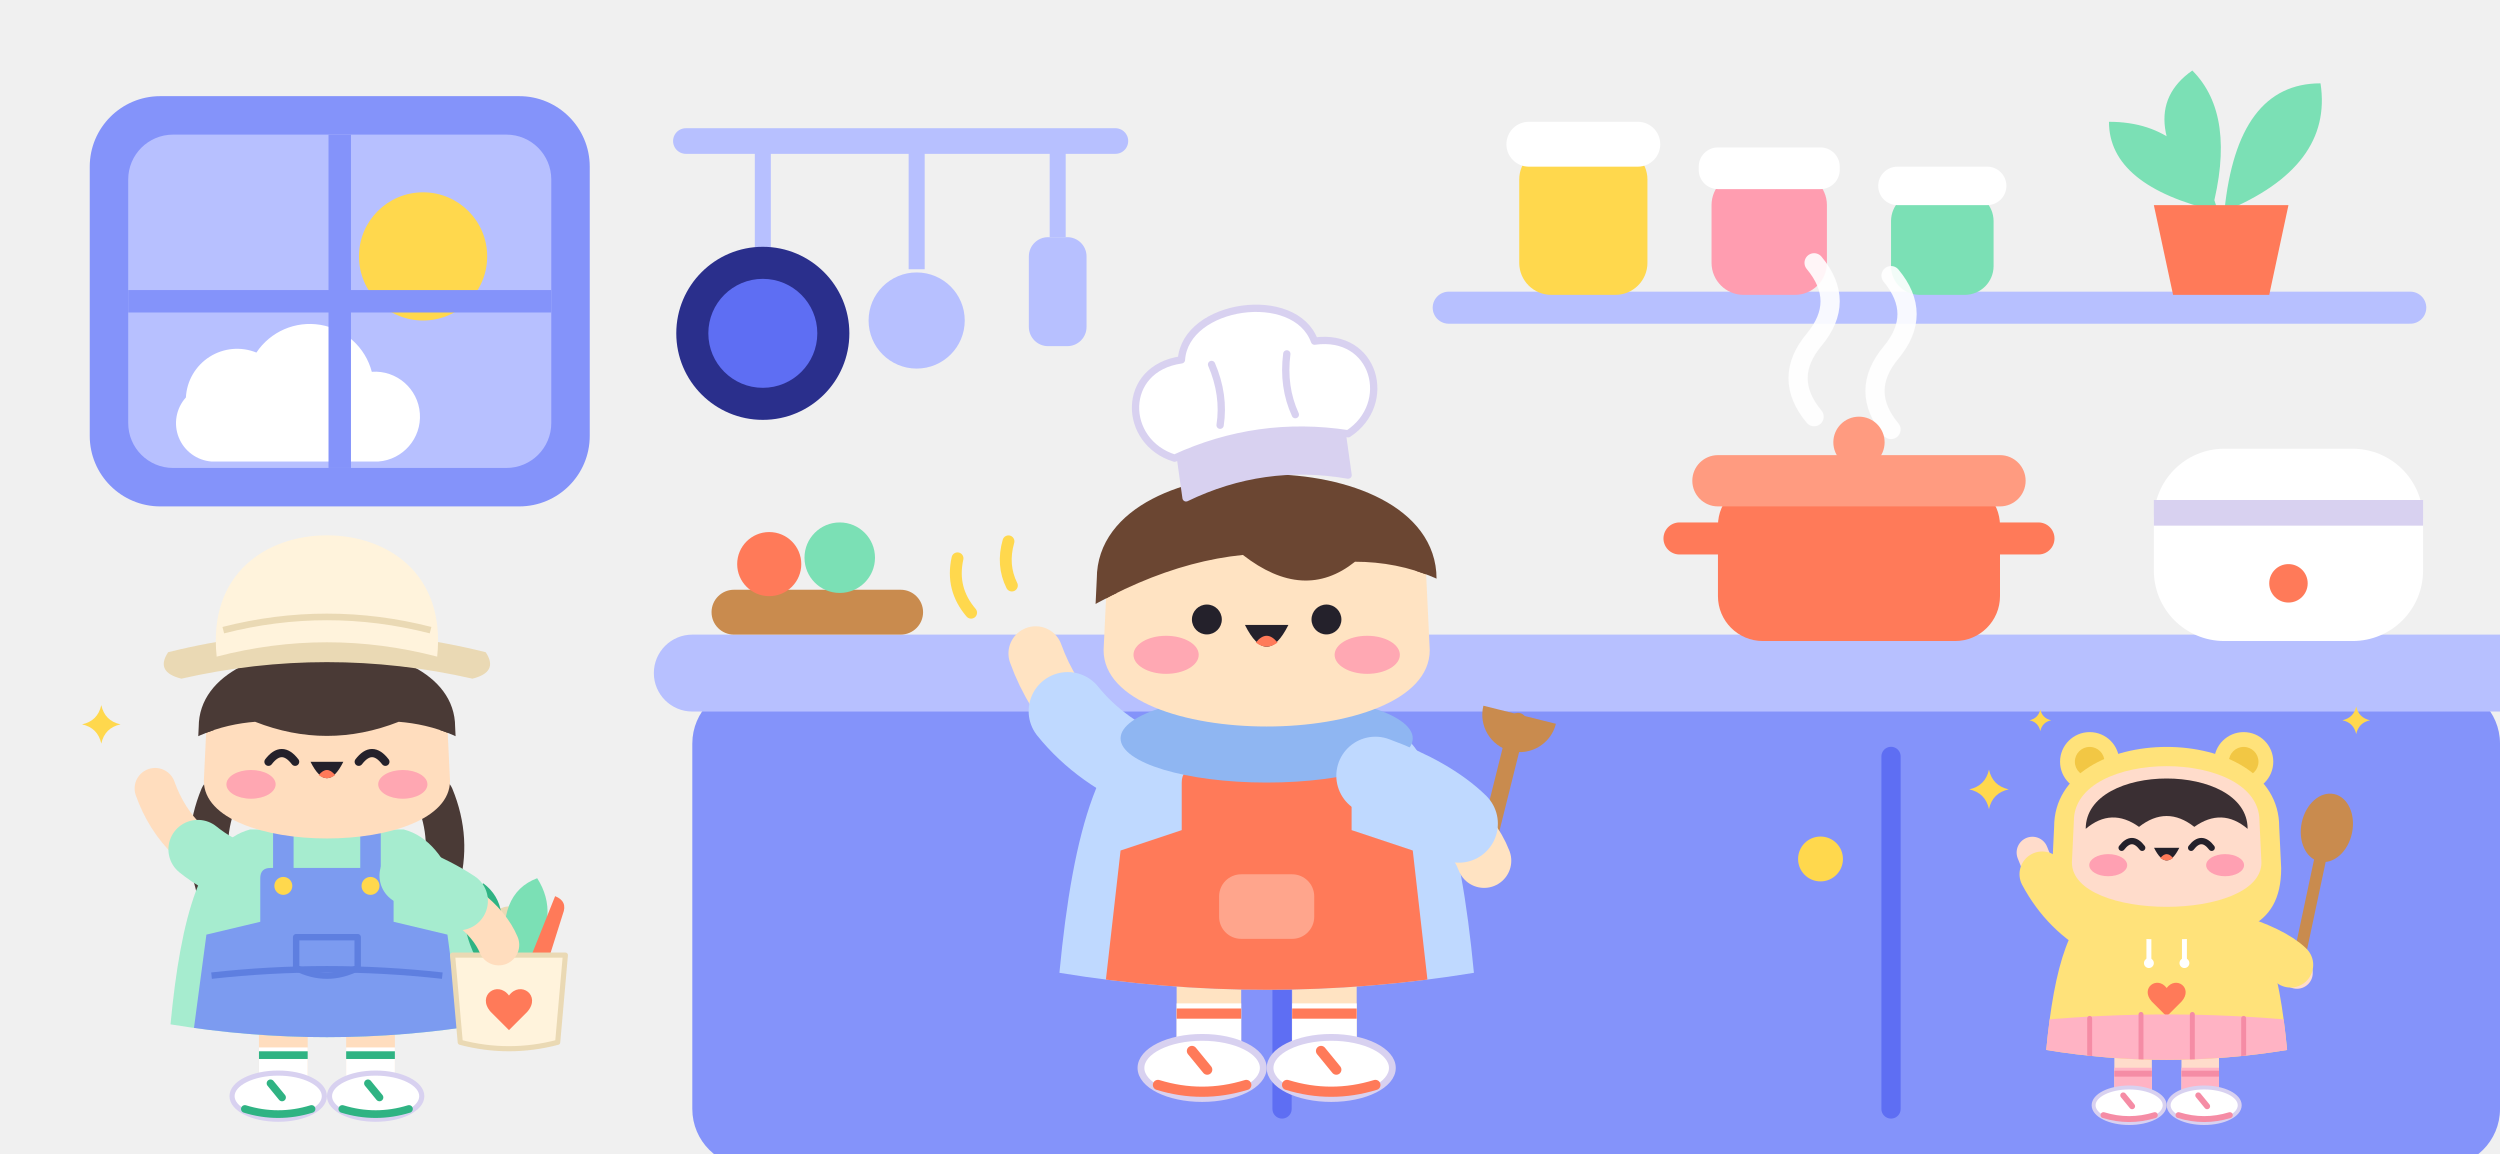
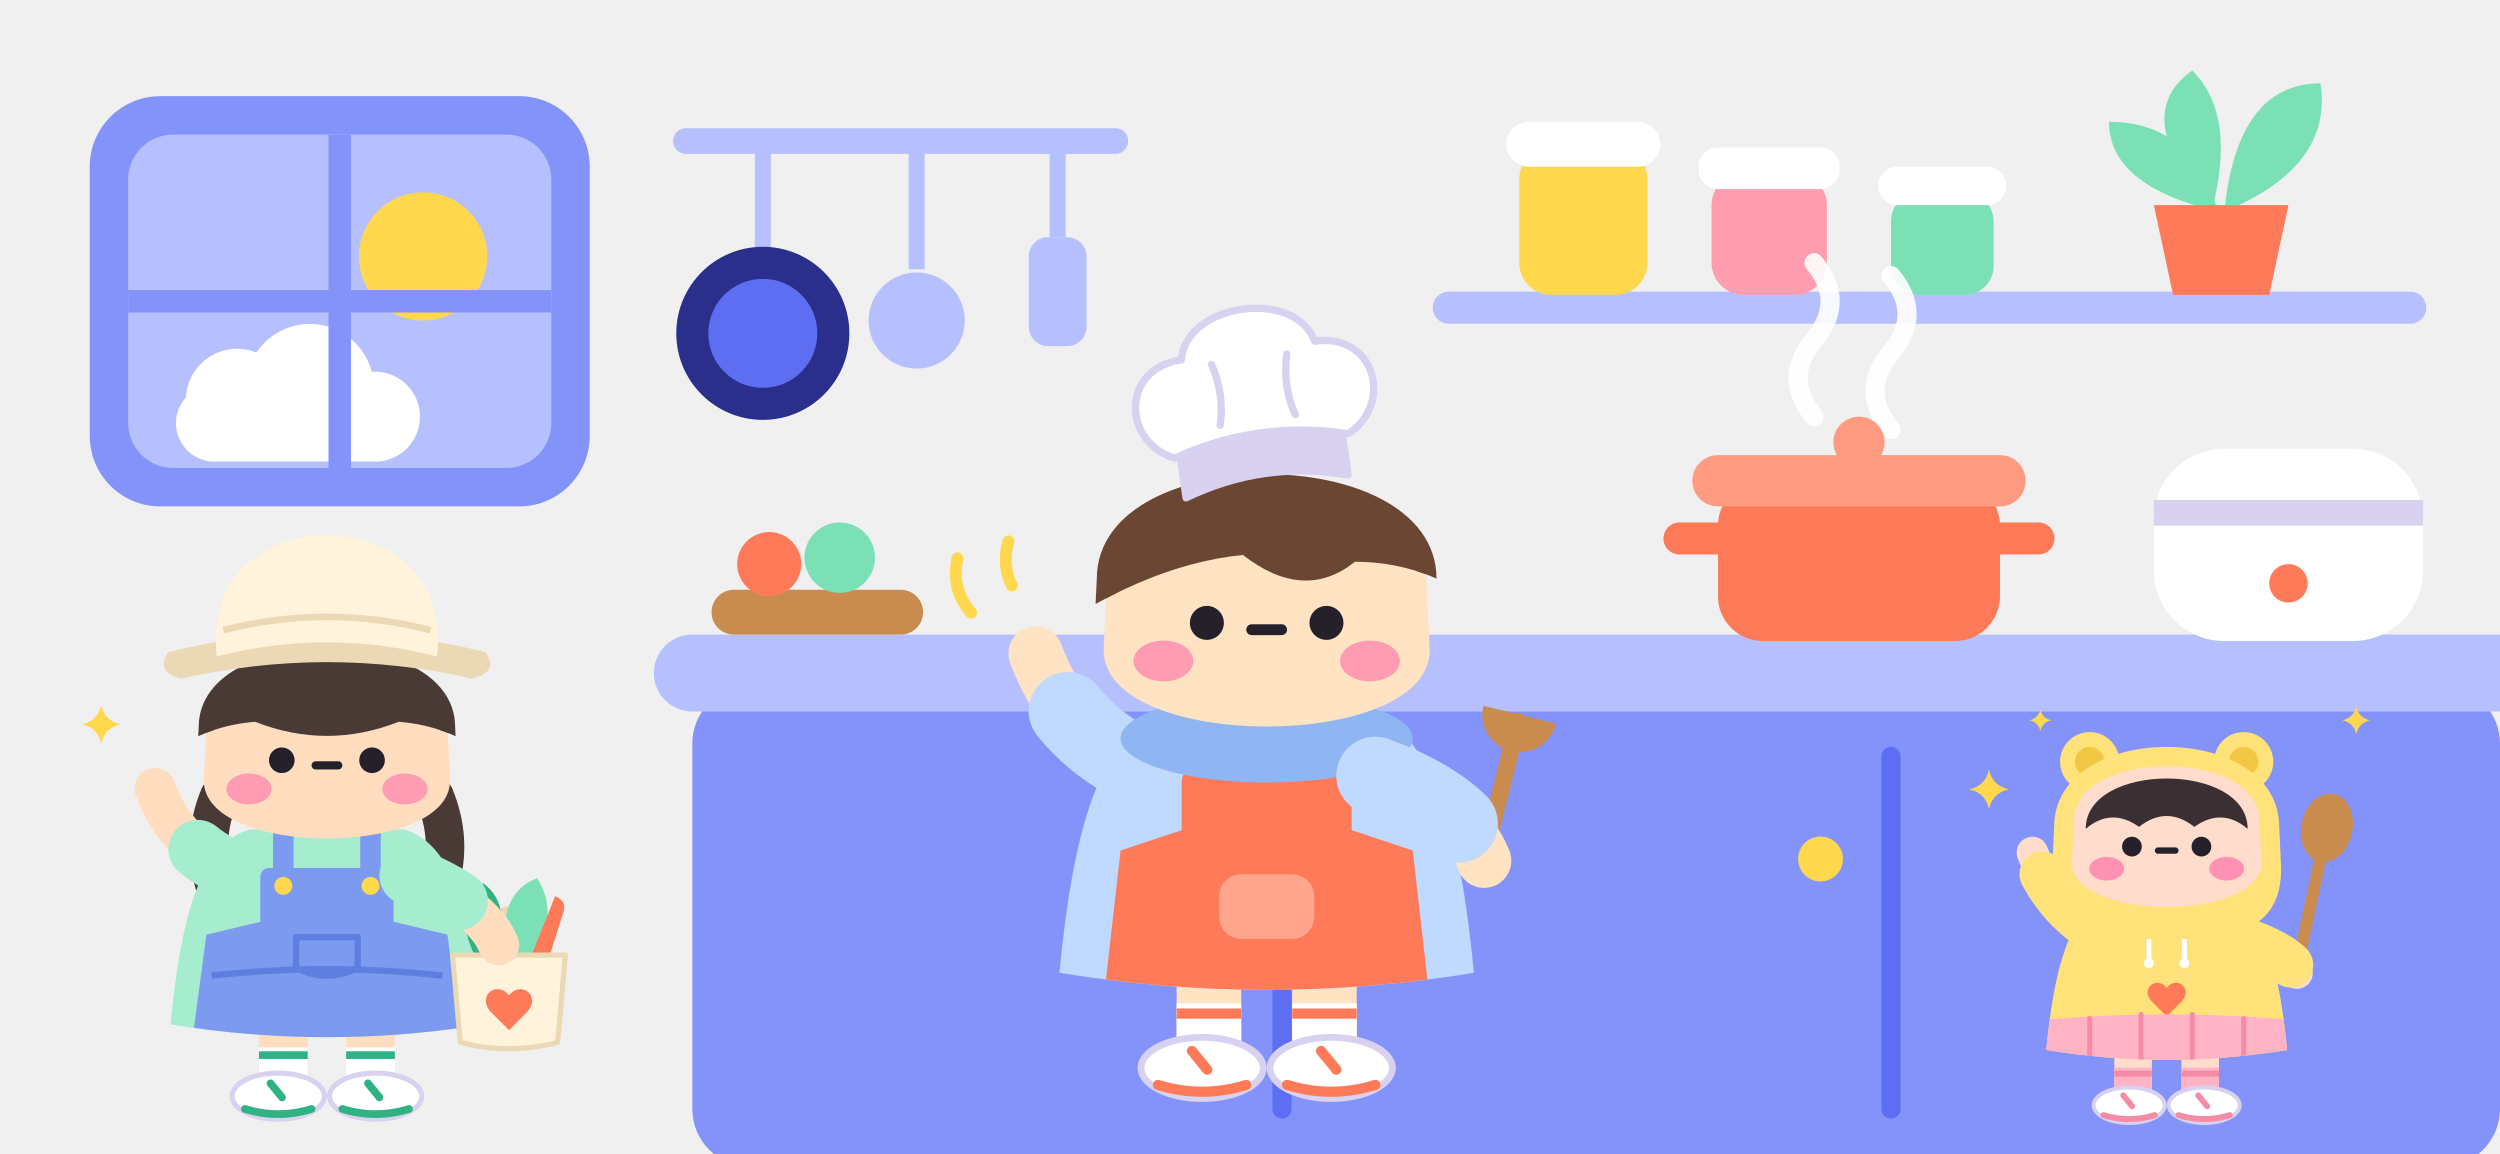
<svg xmlns="http://www.w3.org/2000/svg" viewBox="0 0 780 360" width="780" height="360">
  <rect x="28" y="30" width="156" height="128" rx="22" fill="#8493FA" />
  <rect x="40" y="42" width="132" height="104" rx="14" fill="#B7C0FF" />
  <circle cx="132" cy="80" r="20" fill="#FFD84D" />
  <path d="M58 124 a16 16 0 0 1 22 -14 a20 20 0 0 1 36 6 a14 14 0 0 1 2 28 h-52 a12 12 0 0 1 -8 -20 z" fill="#FFFFFF" />
  <path d="M106 42 v104 M40 94 h132" stroke="#8493FA" stroke-width="7" />
  <path d="M214 44 h134" stroke="#B7C0FF" stroke-width="8" stroke-linecap="round" />
  <path d="M238 44 v34 M286 44 v40 M330 44 v30" stroke="#B7C0FF" stroke-width="5" />
  <circle cx="238" cy="104" r="27" fill="#2A2F8C" />
  <circle cx="238" cy="104" r="17" fill="#5E6EF3" />
  <circle cx="286" cy="100" r="15" fill="#B7C0FF" />
  <rect x="321" y="74" width="18" height="34" rx="6" fill="#B7C0FF" />
  <path d="M452 96 h300" stroke="#B7C0FF" stroke-width="10" stroke-linecap="round" />
  <rect x="474" y="46" width="40" height="46" rx="10" fill="#FFD84D" />
  <rect x="470" y="38" width="48" height="14" rx="7" fill="#FFFFFF" />
  <rect x="534" y="54" width="36" height="38" rx="10" fill="#FF9DB0" />
  <rect x="530" y="46" width="44" height="13" rx="6" fill="#FFFFFF" />
  <rect x="590" y="60" width="32" height="32" rx="9" fill="#7BE0B5" />
  <rect x="586" y="52" width="40" height="12" rx="6" fill="#FFFFFF" />
  <path d="M690 66 q-26 -30 -6 -44 q14 14 6 44 z M694 66 q4 -40 30 -40 q4 26 -30 40 z M692 66 q-34 -8 -34 -28 q26 0 34 28 z" fill="#7BE0B5" />
  <path d="M672 64 h42 l-6 28 h-30 z" fill="#FF7A59" />
  <rect x="216" y="214" width="564" height="150" rx="18" fill="#8493FA" />
  <rect x="204" y="198" width="590" height="24" rx="12" fill="#B7C0FF" />
  <path d="M400 236 v110 M590 236 v110" stroke="#5E6EF3" stroke-width="6" stroke-linecap="round" />
  <circle cx="378" cy="268" r="7" fill="#FFD84D" />
  <circle cx="568" cy="268" r="7" fill="#FFD84D" />
  <rect x="222" y="184" width="66" height="14" rx="7" fill="#C98B4E" />
  <circle cx="240" cy="176" r="10" fill="#FF7A59" />
  <circle cx="262" cy="174" r="11" fill="#7BE0B5" />
  <path d="M566 130 q-10 -12 0 -24 q10 -12 0 -24 M590 134 q-10 -12 0 -24 q10 -12 0 -24" stroke="#FFFFFF" stroke-width="6" stroke-linecap="round" fill="none" opacity="0.9" />
  <rect x="536" y="150" width="88" height="50" rx="14" fill="#FF7A59" />
  <rect x="528" y="142" width="104" height="16" rx="8" fill="#FF9B80" />
  <circle cx="580" cy="138" r="8" fill="#FF9B80" />
  <path d="M524 168 h12 M624 168 h12" stroke="#FF7A59" stroke-width="10" stroke-linecap="round" />
  <rect x="672" y="140" width="84" height="60" rx="22" fill="#FFFFFF" />
  <rect x="672" y="156" width="84" height="8" fill="#D8D1F0" />
  <circle cx="714" cy="182" r="6" fill="#FF7A59" />
  <g transform="translate(6 166) scale(0.4)">
    <path d="M156 206 q-14 34 -4 68 q6 24 -6 44" stroke="#4A3A36" stroke-width="30" stroke-linecap="round" fill="none" />
    <rect x="136" y="296" width="36" height="16" rx="8" fill="#FF7A59" />
    <path d="M324 206 q14 34 4 68 q-6 24 6 44" stroke="#4A3A36" stroke-width="30" stroke-linecap="round" fill="none" />
    <rect x="308" y="296" width="36" height="16" rx="8" fill="#FF7A59" />
    <path d="M206 372 V424 M274 372 V424" stroke="#FFDDBE" stroke-width="38" stroke-linecap="round" />
    <path d="M206 402 V426 M274 402 V426" stroke="#FFFFFF" stroke-width="38" stroke-linecap="butt" />
    <path d="M187 408 h38 M255 408 h38" stroke="#2FB383" stroke-width="6" />
    <ellipse cx="202" cy="440" rx="36" ry="18" fill="#FFFFFF" stroke="#D8D1F0" stroke-width="4" />
    <path d="M176 450 q26 8 52 0" stroke="#2FB383" stroke-width="6" stroke-linecap="round" fill="none" />
    <path d="M196 430 l9 11" stroke="#2FB383" stroke-width="6" stroke-linecap="round" />
    <ellipse cx="278" cy="440" rx="36" ry="18" fill="#FFFFFF" stroke="#D8D1F0" stroke-width="4" />
    <path d="M252 450 q26 8 52 0" stroke="#2FB383" stroke-width="6" stroke-linecap="round" fill="none" />
    <path d="M272 430 l9 11" stroke="#2FB383" stroke-width="6" stroke-linecap="round" />
    <path d="M176 268 Q123.0 248.0 106 200" stroke="#FFDDBE" stroke-width="32" stroke-linecap="round" fill="none" />
    <path d="M176 268 Q154.8 260.0 139.36 247.52" stroke="#A6ECCF" stroke-width="46" stroke-linecap="round" fill="none" />
    <clipPath id="c6">
      <path d="M180 232 C142 242 126 300 118 384 Q240 404 362 384 C354 300 338 242 300 232 Z" />
    </clipPath>
    <path d="M180 232 C142 242 126 300 118 384 Q240 404 362 384 C354 300 338 242 300 232 Z" fill="#A6ECCF" />
    <g clip-path="url(#c6)">
      <path d="M206 232 V270 M274 232 V270" stroke="#7C9BF0" stroke-width="16" stroke-linecap="round" />
      <path d="M196 262 H284 Q292 262 292 270 V304 L334 314 L346 404 H134 L146 314 L188 304 V270 Q188 262 196 262 Z" fill="#7C9BF0" />
      <circle cx="206" cy="276" r="7" fill="#FFD84D" />
      <circle cx="274" cy="276" r="7" fill="#FFD84D" />
      <path d="M216 316 H264 V340 Q240 352 216 340 Z" fill="none" stroke="#5E7FE0" stroke-width="5" stroke-linejoin="round" />
      <path d="M150 346 Q240 336 330 346" stroke="#5E7FE0" stroke-width="5" fill="none" />
    </g>
    <path d="M146 152 C146 78 334 78 334 152 L336 194 C336 254 144 254 144 194 Z" fill="#FFDDBE" />
    <clipPath id="htoey">
      <path d="M100 40 H380 V190 C356 160 322 150 296 148 Q240 170 184 148 C158 150 124 160 100 190 Z" />
    </clipPath>
    <path d="M146 152 C146 78 334 78 334 152 L336 194 C336 254 144 254 144 194 Z" fill="#4A3A36" stroke="#4A3A36" stroke-width="12" stroke-linejoin="round" clip-path="url(#htoey)" />
    <g transform="translate(240 92) scale(0.86) translate(-240 -130)">
      <path d="M96 132 Q240 96 384 132 Q396 150 372 156 Q240 126 108 156 Q84 150 96 132 Z" fill="#EAD9B4" />
      <path d="M140 136 C132 60 186 26 240 26 C294 26 348 60 340 136 Q240 110 140 136 Z" fill="#FFF3DC" />
      <path d="M146 112 Q240 88 334 112" stroke="#EAD9B4" stroke-width="6" fill="none" />
    </g>
-     <g transform="translate(240 176) scale(0.8) translate(-240 -262)">
-       <ellipse cx="166" cy="288" rx="24" ry="14" fill="#FF9DB0" opacity="0.85" />
-       <ellipse cx="314" cy="288" rx="24" ry="14" fill="#FF9DB0" opacity="0.85" />
-       <path d="M183 266 q13 -17 26 0 M271 266 q13 -17 26 0" stroke="#24212B" stroke-width="8" stroke-linecap="round" fill="none" />
-       <path d="M224 266 q16 32 32 0 z" fill="#24212B" />
-       <path d="M232 279 q8 6 16 0 q-8 -10 -16 0 z" fill="#FF7A59" />
+     <g transform="translate(240 178) scale(0.8) translate(-240 -262)">
+       <ellipse cx="164" cy="290" rx="22" ry="15" fill="#FF8FB1" opacity="0.85" />
+       <ellipse cx="316" cy="290" rx="22" ry="15" fill="#FF8FB1" opacity="0.85" />
+       <circle cx="196" cy="262" r="12.5" fill="#24212B" />
+       <circle cx="284" cy="262" r="12.5" fill="#24212B" />
+       <path d="M229 267 h22" stroke="#24212B" stroke-width="8" stroke-linecap="round" />
    </g>
    <path d="M358 326 q24 -60 48 0" stroke="#EAD9B4" stroke-width="8" fill="none" stroke-linecap="round" />
    <path d="M356 332 q-20 -42 6 -58 q24 18 8 58 z" fill="#2FB383" />
    <path d="M380 332 q-8 -50 24 -62 q18 28 -4 62 z" fill="#7BE0B5" />
    <path d="M398 334 l20 -50 q10 4 6 14 l-12 38 z" fill="#FF7A59" />
    <path d="M338 330 h88 l-6 68 q-38 10 -76 0 z" fill="#FFF3DC" stroke="#EAD9B4" stroke-width="4" stroke-linejoin="round" />
    <path transform="translate(382 366) scale(0.75)" d="M0 -6 c-12 -16 -34 0 -19 17 l19 19 l19 -19 c15 -17 -7 -33 -19 -17 z" fill="#FF7A59" />
    <path d="M304 268 Q361.0 291.0 374 322" stroke="#FFDDBE" stroke-width="32" stroke-linecap="round" fill="none" />
    <path d="M304 268 Q326.8 277.2 342.56 287.68" stroke="#A6ECCF" stroke-width="46" stroke-linecap="round" fill="none" />
    <path d="M64 135 q2.7 12.3 15 15 q-12.3 2.7 -15 15 q-2.7 -12.3 -15 -15 q12.3 -2.7 15 -15 z" fill="#FFD84D" />
  </g>
  <g transform="translate(268 100) scale(0.53)">
    <path d="M206 372 V424 M274 372 V424" stroke="#FFE3C2" stroke-width="38" stroke-linecap="round" />
    <path d="M206 402 V426 M274 402 V426" stroke="#FFFFFF" stroke-width="38" stroke-linecap="butt" />
    <path d="M187 408 h38 M255 408 h38" stroke="#FF7A59" stroke-width="6" />
    <ellipse cx="202" cy="440" rx="36" ry="18" fill="#FFFFFF" stroke="#D8D1F0" stroke-width="4" />
    <path d="M176 450 q26 8 52 0" stroke="#FF7A59" stroke-width="6" stroke-linecap="round" fill="none" />
    <path d="M196 430 l9 11" stroke="#FF7A59" stroke-width="6" stroke-linecap="round" />
    <ellipse cx="278" cy="440" rx="36" ry="18" fill="#FFFFFF" stroke="#D8D1F0" stroke-width="4" />
    <path d="M252 450 q26 8 52 0" stroke="#FF7A59" stroke-width="6" stroke-linecap="round" fill="none" />
    <path d="M272 430 l9 11" stroke="#FF7A59" stroke-width="6" stroke-linecap="round" />
    <path d="M176 268 Q122.0 246.0 104 196" stroke="#FFE3C2" stroke-width="32" stroke-linecap="round" fill="none" />
    <path d="M176 268 Q142.52 254.36 122.878 229.957" stroke="#BFD9FF" stroke-width="46" stroke-linecap="round" fill="none" />
    <clipPath id="c1">
      <path d="M180 232 C142 242 126 300 118 384 Q240 404 362 384 C354 300 338 242 300 232 Z" />
    </clipPath>
    <path d="M180 232 C142 242 126 300 118 384 Q240 404 362 384 C354 300 338 242 300 232 Z" fill="#BFD9FF" />
    <g clip-path="url(#c1)">
      <path d="M204 232 V268 M276 232 V268" stroke="#E9603F" stroke-width="9" stroke-linecap="round" />
      <path d="M198 264 H282 Q290 264 290 272 V300 L326 312 L336 400 H144 L154 312 L190 300 V272 Q190 264 198 264 Z" fill="#FF7A59" />
      <rect x="212" y="326" width="56" height="38" rx="13" fill="#FFA58C" />
    </g>
    <ellipse cx="240" cy="246" rx="86" ry="26" fill="#8FB6F2" />
    <path d="M146 152 C146 78 334 78 334 152 L336 194 C336 254 144 254 144 194 Z" fill="#FFE3C2" />
    <clipPath id="hchef">
      <path d="M100 40 H380 V182 C356 154 324 142 292 142 Q262 166 226 138 Q166 144 100 192 Z" />
    </clipPath>
    <path d="M146 152 C146 78 334 78 334 152 L336 194 C336 254 144 254 144 194 Z" fill="#6B4632" stroke="#6B4632" stroke-width="12" stroke-linejoin="round" clip-path="url(#hchef)" />
    <g transform="translate(240 96) rotate(-8) scale(0.86) translate(-240 -150)">
      <path d="M184 152 Q240 134 296 152 L296 122 Q240 106 184 122 Z" fill="#D8D1F0" stroke="#D8D1F0" stroke-width="5" stroke-linejoin="round" />
      <path d="M180 124 C146 108 152 58 194 58 C202 20 278 20 286 58 C328 58 334 108 300 124 Q240 106 180 124 Z" fill="#FFFFFF" stroke="#D8D1F0" stroke-width="5" stroke-linejoin="round" />
      <path d="M214 64 q6 22 0 42 M266 64 q-6 22 0 42" stroke="#D8D1F0" stroke-width="5" stroke-linecap="round" fill="none" />
    </g>
-     <g transform="translate(240 176) scale(0.8) translate(-240 -262)">
-       <ellipse cx="166" cy="288" rx="24" ry="14" fill="#FF9DB0" opacity="0.85" />
-       <ellipse cx="314" cy="288" rx="24" ry="14" fill="#FF9DB0" opacity="0.85" />
-       <circle cx="196" cy="262" r="11" fill="#24212B" />
-       <circle cx="284" cy="262" r="11" fill="#24212B" />
-       <path d="M224 266 q16 32 32 0 z" fill="#24212B" />
-       <path d="M232 279 q8 6 16 0 q-8 -10 -16 0 z" fill="#FF7A59" />
+     <g transform="translate(240 178) scale(0.8) translate(-240 -262)">
+       <ellipse cx="164" cy="290" rx="22" ry="15" fill="#FF8FB1" opacity="0.85" />
+       <ellipse cx="316" cy="290" rx="22" ry="15" fill="#FF8FB1" opacity="0.85" />
+       <circle cx="196" cy="262" r="12.5" fill="#24212B" />
+       <circle cx="284" cy="262" r="12.5" fill="#24212B" />
+       <path d="M229 267 h22" stroke="#24212B" stroke-width="8" stroke-linecap="round" />
    </g>
    <g transform="rotate(14 372 300)">
      <path d="M372 326 V234" stroke="#C98B4E" stroke-width="10" stroke-linecap="round" />
      <path d="M350 230 a22 22 0 0 0 44 0 z" fill="#C98B4E" />
    </g>
    <path d="M304 268 Q356.0 287.0 368 318" stroke="#FFE3C2" stroke-width="32" stroke-linecap="round" fill="none" />
    <path d="M304 268 Q336.24 279.78 353.104 296.173" stroke="#BFD9FF" stroke-width="46" stroke-linecap="round" fill="none" />
    <path d="M66 172 q-12 -14 -8 -32 M90 156 q-6 -12 -2 -26" stroke="#FFD84D" stroke-width="7" stroke-linecap="round" fill="none" />
  </g>
  <g transform="translate(592 190) scale(0.35)">
    <g transform="translate(240 460) scale(0.88) translate(-240 -460)">
      <path d="M206 372 V424 M274 372 V424" stroke="#FFDCCB" stroke-width="38" stroke-linecap="round" />
      <path d="M206 402 V426 M274 402 V426" stroke="#FFB3C4" stroke-width="38" stroke-linecap="butt" />
      <path d="M187 408 h38 M255 408 h38" stroke="#F58CA5" stroke-width="6" />
      <ellipse cx="202" cy="440" rx="36" ry="18" fill="#FFFFFF" stroke="#D8D1F0" stroke-width="4" />
      <path d="M176 450 q26 8 52 0" stroke="#F58CA5" stroke-width="6" stroke-linecap="round" fill="none" />
      <path d="M196 430 l9 11" stroke="#F58CA5" stroke-width="6" stroke-linecap="round" />
      <ellipse cx="278" cy="440" rx="36" ry="18" fill="#FFFFFF" stroke="#D8D1F0" stroke-width="4" />
      <path d="M252 450 q26 8 52 0" stroke="#F58CA5" stroke-width="6" stroke-linecap="round" fill="none" />
      <path d="M272 430 l9 11" stroke="#F58CA5" stroke-width="6" stroke-linecap="round" />
      <path d="M176 268 Q126.0 242.0 104 184" stroke="#FFDCCB" stroke-width="32" stroke-linecap="round" fill="none" />
      <path d="M176 268 Q136.0 247.2 113.92 205.92" stroke="#FFE27A" stroke-width="46" stroke-linecap="round" fill="none" />
      <clipPath id="c9">
        <path d="M180 232 C142 242 126 300 118 384 Q240 404 362 384 C354 300 338 242 300 232 Z" />
      </clipPath>
      <path d="M180 232 C142 242 126 300 118 384 Q240 404 362 384 C354 300 338 242 300 232 Z" fill="#FFE27A" />
      <g clip-path="url(#c9)">
        <path d="M222 262 v30 M258 262 v30" stroke="#FFFFFF" stroke-width="5" stroke-linecap="round" />
        <circle cx="222" cy="296" r="5" fill="#FFFFFF" />
        <circle cx="258" cy="296" r="5" fill="#FFFFFF" />
        <path transform="translate(240 326) scale(0.8)" d="M0 -6 c-12 -16 -34 0 -19 17 l19 19 l19 -19 c15 -17 -7 -33 -19 -17 z" fill="#FF7A59" />
        <path d="M110 354 Q240 342 370 354 V420 H110 Z" fill="#FFB3C4" />
        <path d="M162 352 V410 M214 348 V410 M266 348 V410 M318 352 V410" stroke="#F58CA5" stroke-width="5" stroke-linecap="round" />
      </g>
      <circle cx="162" cy="92" r="30" fill="#FFE27A" />
      <circle cx="318" cy="92" r="30" fill="#FFE27A" />
      <circle cx="162" cy="92" r="15" fill="#F2C744" />
      <circle cx="318" cy="92" r="15" fill="#F2C744" />
      <path d="M126 158 C126 50 354 50 354 158 L356 200 C356 262 310 272 240 272 C170 272 124 262 124 200 Z" fill="#FFE27A" />
      <path d="M146 152 C146 78 334 78 334 152 L336 194 C336 254 144 254 144 194 Z" fill="#FFDCCB" />
      <path d="M158 160 C158 92 322 92 322 160 Q296 138 268 158 Q240 136 212 158 Q184 138 158 160 Z" fill="#3A2F33" />
-       <g transform="translate(240 176) scale(0.8) translate(-240 -262)">
-         <ellipse cx="166" cy="288" rx="24" ry="14" fill="#FF9DB0" opacity="0.95" />
-         <ellipse cx="314" cy="288" rx="24" ry="14" fill="#FF9DB0" opacity="0.95" />
-         <path d="M183 266 q13 -17 26 0 M271 266 q13 -17 26 0" stroke="#24212B" stroke-width="8" stroke-linecap="round" fill="none" />
-         <path d="M224 266 q16 32 32 0 z" fill="#24212B" />
-         <path d="M232 279 q8 6 16 0 q-8 -10 -16 0 z" fill="#FF7A59" />
+       <g transform="translate(240 178) scale(0.8) translate(-240 -262)">
+         <ellipse cx="164" cy="290" rx="22" ry="15" fill="#FF8FB1" opacity="0.95" />
+         <ellipse cx="316" cy="290" rx="22" ry="15" fill="#FF8FB1" opacity="0.95" />
+         <circle cx="196" cy="262" r="12.5" fill="#24212B" />
+         <circle cx="284" cy="262" r="12.5" fill="#24212B" />
+         <path d="M229 267 h22" stroke="#24212B" stroke-width="8" stroke-linecap="round" />
      </g>
      <g transform="rotate(12 374 292)">
        <path d="M374 314 v-136" stroke="#C98B4E" stroke-width="12" stroke-linecap="round" />
        <ellipse cx="374" cy="156" rx="26" ry="35" fill="#C98B4E" />
      </g>
      <path d="M304 268 Q360.0 285.0 372 306" stroke="#FFDCCB" stroke-width="32" stroke-linecap="round" fill="none" />
      <path d="M304 268 Q348.8 281.6 365.44 297.76" stroke="#FFE27A" stroke-width="46" stroke-linecap="round" fill="none" />
      <path d="M60 100 q3.6 16.4 20 20 q-16.4 3.6 -20 20 q-3.6 -16.4 -20 -20 q16.4 -3.6 20 -20 z" fill="#FFD84D" />
      <path d="M432 36 q2.52 11.48 14 14 q-11.48 2.52 -14 14 q-2.52 -11.48 -14 -14 q11.48 -2.52 14 -14 z" fill="#FFD84D" />
      <path d="M112 39 q1.98 9.02 11 11 q-9.02 1.98 -11 11 q-1.98 -9.02 -11 -11 q9.02 -1.98 11 -11 z" fill="#FFD84D" />
    </g>
  </g>
</svg>
